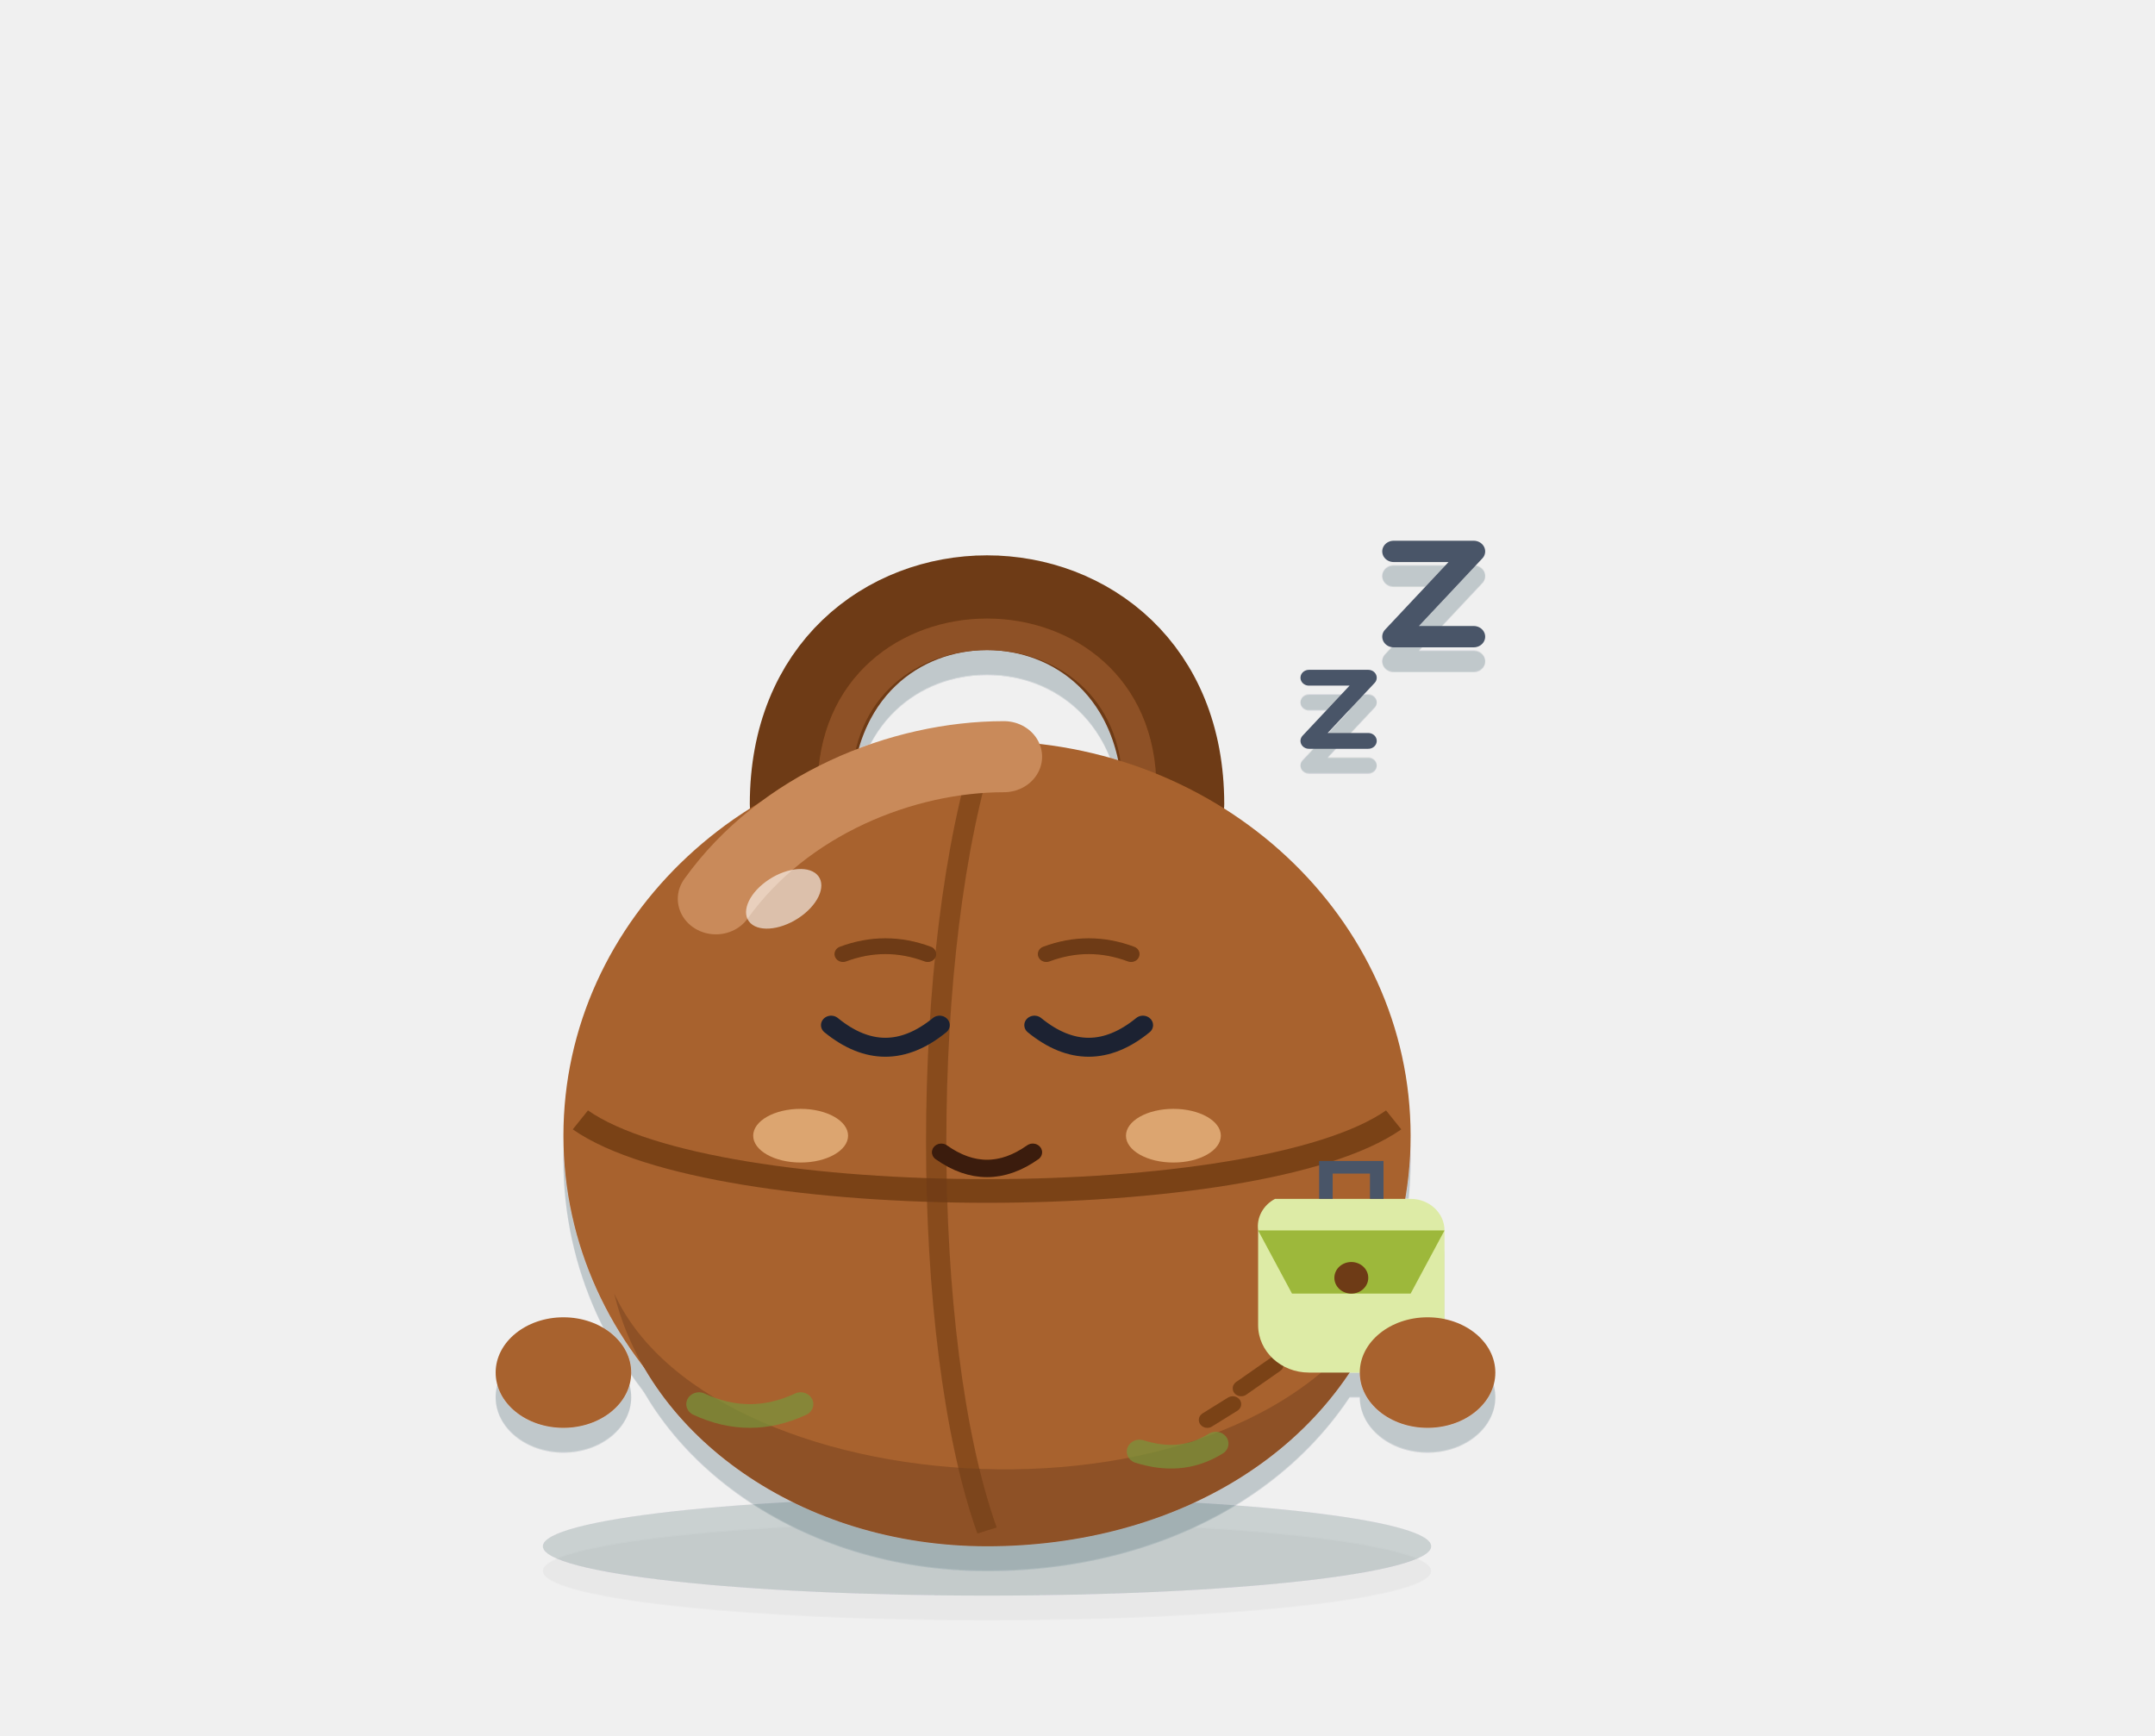
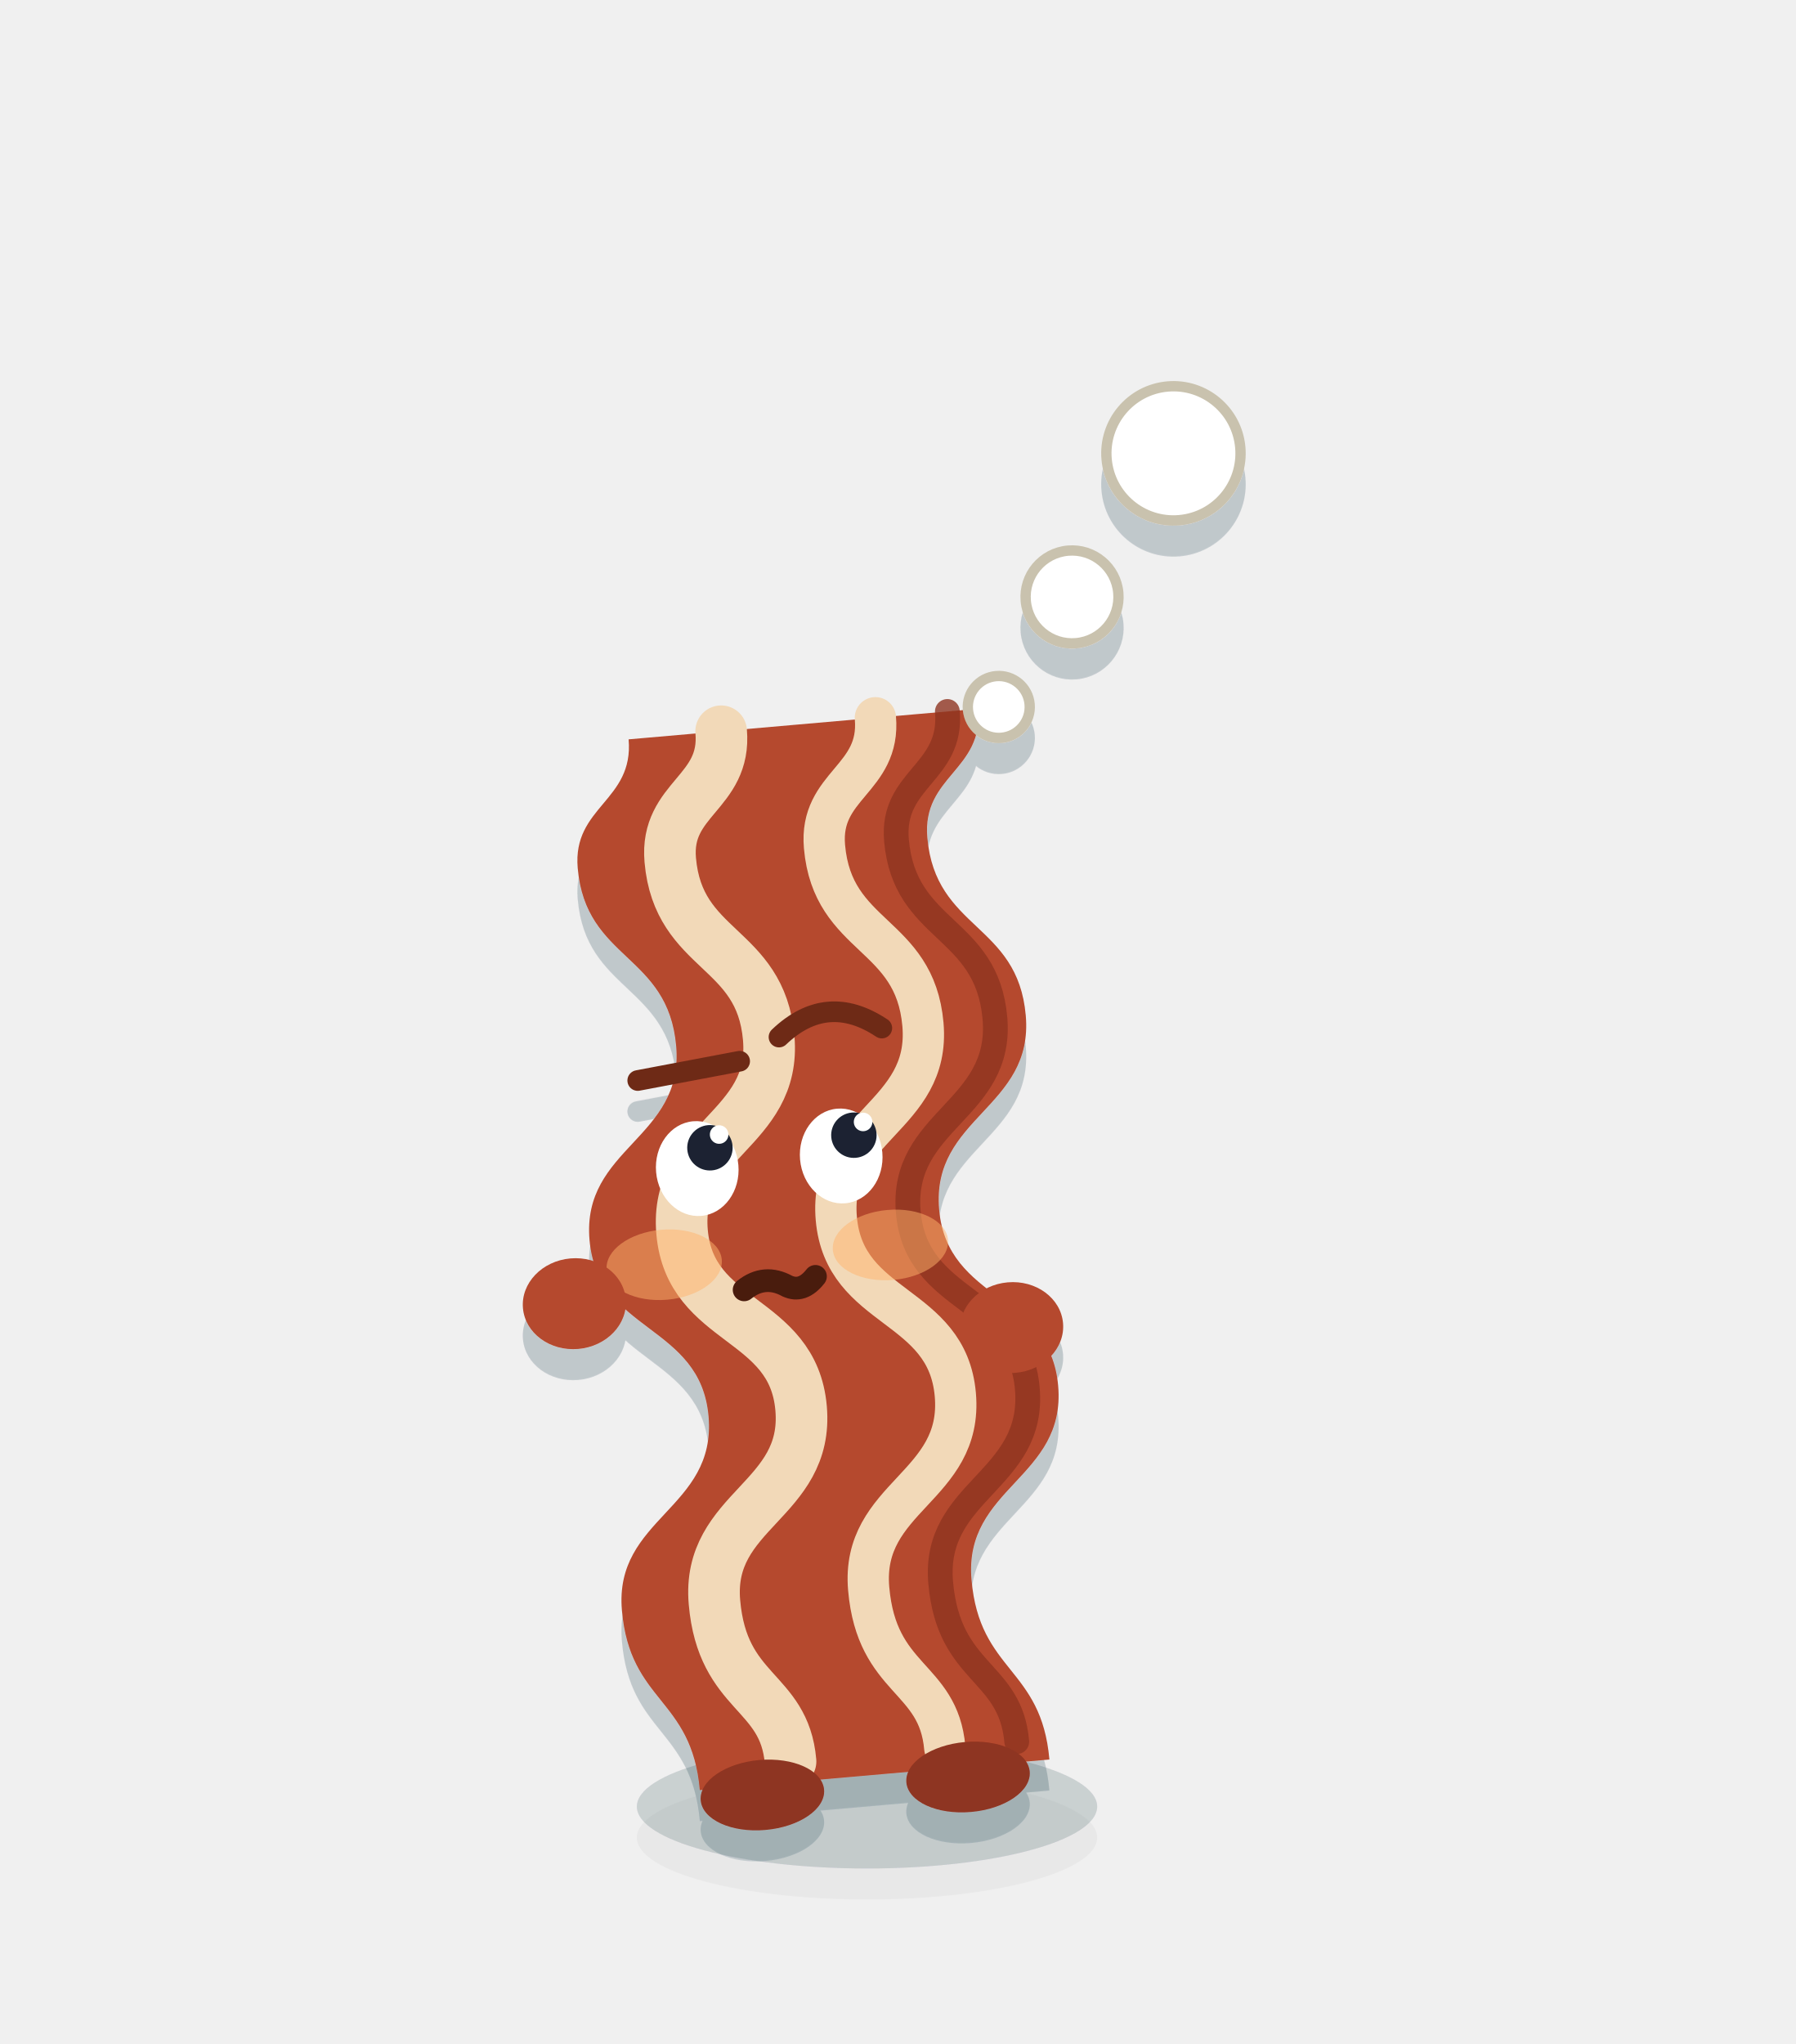
- <svg xmlns="http://www.w3.org/2000/svg" viewBox="-62 -72 262 211" role="img" aria-labelledby="km-title">
+ <svg xmlns="http://www.w3.org/2000/svg" viewBox="-62 -66 174 198" role="img" aria-labelledby="km-title">
  <style>
  .km-night-only, .km-evening-only { display: none; }
  svg[data-km-evening="1"] .km-evening-only { display: inline; }
  svg[data-km-night="1"] .km-night-only { display: inline; }
  svg[data-km-night="1"] .km-day-only { display: none; }
  .km-screen { mix-blend-mode: screen; }
  .km-grain { mix-blend-mode: multiply; }
  .km-bob { animation: km-bob 3.6s ease-in-out infinite alternate; }
  .km-drift { animation: km-drift 40s ease-in-out infinite alternate; }
  .km-turn { animation: km-turn 90s linear infinite; }
  .km-twinkle { animation: km-twinkle 2.8s ease-in-out infinite; transform-box: fill-box; transform-origin: center; }
  .km-fall { animation: km-fall 1.4s linear infinite; }
  .km-light { animation: km-light 7s linear infinite; }
  .km-steam { animation: km-steam 3s ease-in-out infinite; }
  .km-flag { animation: km-flag 2.4s ease-in-out infinite alternate; transform-box: fill-box; transform-origin: left center; }
  .km-wag { animation: km-wag 0.6s ease-in-out infinite alternate; transform-box: fill-box; transform-origin: left bottom; }
  .km-gallop { animation: km-gallop 0.45s ease-in-out infinite alternate; }
  .km-sway { animation: km-sway 6s ease-in-out infinite alternate; transform-box: fill-box; transform-origin: bottom; }
  .km-buzz { animation: km-buzz 1.6s ease-in-out infinite alternate; }
  .km-fish { animation: km-fish 7s ease-in-out infinite; }
  .km-ff { animation: km-ff 10s ease-in-out infinite; }
  .km-blink { animation: km-blink 2.6s ease-in-out infinite; }
  .km-zz { animation: km-zz 3.2s ease-in-out infinite; }
  .km-breathe { animation: km-breathe 3.4s ease-in-out infinite; transform-box: fill-box; transform-origin: center bottom; }
  .km-ear-l, .km-ear-r { transform-box: fill-box; transform-origin: bottom center; animation: km-ear 4s ease-in-out infinite; }
  .km-ear-r { animation-delay: -0.4s; }
  .km-treat, .km-card-wave { animation: km-lift 2.6s ease-in-out infinite alternate; }
  .km-face-thinking, .km-face-oh, .km-talk { display: none; }
  [data-km-mood="thinking"] .km-face-happy, [data-km-mood="oh"] .km-face-happy { display: none; }
  [data-km-mood="thinking"] .km-face-thinking, [data-km-mood="oh"] .km-face-oh, [data-km-talk="1"] .km-talk { display: inline; }
  .km-dots circle { animation: km-dots 1.2s ease-in-out infinite; }
  .km-dots circle:nth-child(2) { animation-delay: -0.8s; }
  .km-dots circle:nth-child(3) { animation-delay: -0.4s; }
  .km-ashore .dt-splash { display: none; }
  svg[data-km-night="1"] [data-km-awake="1"] .km-day-only { display: inline; }
  svg[data-km-night="1"] [data-km-awake="1"] .km-night-only { display: none; }
  [data-km-part="telescope"] { cursor: pointer; }
  svg:not([data-km-night="1"]) :is(.km-twinkle, .km-ff, .km-blink, .km-zz, .km-breathe) { animation: none; }
  @keyframes km-dots { 0%, 100% { opacity: 0.3; } 50% { opacity: 1; } }
  @keyframes km-bob { from { transform: translateY(0); } to { transform: translateY(-4px); } }
  @keyframes km-gallop { from { transform: translateY(0) rotate(0deg); } to { transform: translateY(-5px) rotate(-2deg); } }
  @keyframes km-drift { from { transform: translateX(0); } to { transform: translateX(36px); } }
  @keyframes km-turn { to { transform: rotate(360deg); } }
  @keyframes km-twinkle { 0%, 100% { opacity: 1; transform: scale(1); } 50% { opacity: 0.55; transform: scale(0.8); } }
  @keyframes km-fall { to { stroke-dashoffset: -40; } }
  @keyframes km-light { to { stroke-dashoffset: -280; } }
  @keyframes km-steam { 0% { opacity: 0; transform: translateY(6px); } 40% { opacity: 0.9; } 100% { opacity: 0; transform: translateY(-10px); } }
  @keyframes km-flag { from { transform: skewY(0deg); } to { transform: skewY(6deg); } }
  @keyframes km-wag { from { transform: rotate(-10deg); } to { transform: rotate(14deg); } }
  @keyframes km-sway { from { transform: rotate(-1.5deg); } to { transform: rotate(1.5deg); } }
  @keyframes km-buzz { from { transform: translate(0, 0); } to { transform: translate(3px, -2px); } }
  @keyframes km-fish { 0%, 70%, 100% { transform: translateY(30px); opacity: 0; } 78% { opacity: 1; } 85% { transform: translateY(-8px); opacity: 1; } 92% { transform: translateY(20px); opacity: 0; } }
  @keyframes km-ff { 0%, 100% { transform: translate(0, 0); } 25% { transform: translate(14px, -10px); } 50% { transform: translate(26px, 4px); } 75% { transform: translate(8px, 14px); } }
  @keyframes km-blink { 0%, 100% { opacity: 1; } 45% { opacity: 0.25; } 60% { opacity: 1; } }
  @keyframes km-zz { 0% { opacity: 0; transform: translate(0, 6px); } 30% { opacity: 1; } 100% { opacity: 0; transform: translate(6px, -14px); } }
  @keyframes km-breathe { 0%, 100% { transform: scale(1, 1); } 50% { transform: scale(1.02, 1.05); } }
  @keyframes km-ear { 0%, 80%, 100% { transform: rotate(0deg); } 88% { transform: rotate(-6deg); } 94% { transform: rotate(3deg); } }
  @keyframes km-lift { from { transform: translateY(0); } to { transform: translateY(-3px); } }
  @media (prefers-reduced-motion: reduce) { svg * { animation: none !important; } }
</style>
  <defs>
    <filter id="layer" x="-10%" y="-10%" width="120%" height="130%">
      <feDropShadow dx="0" dy="5" stdDeviation="0" flood-color="#1A2433" flood-opacity="0.18" />
    </filter>
    <filter id="layer-sm" x="-10%" y="-10%" width="120%" height="130%">
      <feDropShadow dx="0" dy="3" stdDeviation="0" flood-color="#1A2433" flood-opacity="0.2" />
    </filter>
    <filter id="grain" x="0" y="0" width="100%" height="100%">
      <feTurbulence type="fractalNoise" baseFrequency="0.85" numOctaves="2" seed="7" result="n" />
      <feColorMatrix in="n" type="matrix" values="0 0 0 0 0.1  0 0 0 0 0.14  0 0 0 0 0.2  0 0 0 0.55 -0.12" />
    </filter>
    <filter id="km-light" x="0" y="0" width="100%" height="100%" color-interpolation-filters="sRGB">
      <feColorMatrix id="km-light-m" type="matrix" values="1 0 0 0 0  0 1 0 0 0  0 0 1 0 0  0 0 0 1 0" />
    </filter>
    <linearGradient id="km-sky-g" gradientUnits="userSpaceOnUse" x1="0" y1="0" x2="0" y2="900">
      <stop id="km-sky-0" offset="0" stop-color="#7FB8D8" />
      <stop id="km-sky-1" offset="0.6" stop-color="#B4D8E6" />
      <stop id="km-sky-2" offset="1" stop-color="#EAF3EC" />
    </linearGradient>
    <radialGradient id="km-glow-g">
      <stop offset="0" stop-color="#FFB46E" stop-opacity="0.9" />
      <stop offset="0.4" stop-color="#FFC98F" stop-opacity="0.4" />
      <stop offset="1" stop-color="#FFC98F" stop-opacity="0" />
    </radialGradient>
    <linearGradient id="km-fade-orchard-1" gradientUnits="userSpaceOnUse" x1="560" y1="0" x2="690" y2="0">
      <stop offset="0" stop-color="#525C12" stop-opacity="1" />
      <stop offset="1" stop-color="#525C12" stop-opacity="0" />
    </linearGradient>
    <linearGradient id="km-fade-orchard-2" gradientUnits="userSpaceOnUse" x1="560" y1="0" x2="690" y2="0">
      <stop offset="0" stop-color="#7D8A26" stop-opacity="1" />
      <stop offset="1" stop-color="#7D8A26" stop-opacity="0" />
    </linearGradient>
    <linearGradient id="km-fade-field-1" gradientUnits="userSpaceOnUse" x1="930" y1="0" x2="1060" y2="0">
      <stop offset="0" stop-color="#78963A" stop-opacity="0" />
      <stop offset="1" stop-color="#78963A" stop-opacity="1" />
    </linearGradient>
    <linearGradient id="km-fade-field-2" gradientUnits="userSpaceOnUse" x1="930" y1="0" x2="1060" y2="0">
      <stop offset="0" stop-color="#9CB54A" stop-opacity="0" />
      <stop offset="1" stop-color="#9CB54A" stop-opacity="1" />
    </linearGradient>
    <linearGradient id="km-ground-1" gradientUnits="userSpaceOnUse" x1="420" y1="0" x2="1220" y2="0">
      <stop offset="0" stop-color="#525C12" />
      <stop offset="0.34" stop-color="#525C12" />
      <stop offset="0.5" stop-color="#6A7E2A" />
      <stop offset="0.66" stop-color="#78963A" />
      <stop offset="1" stop-color="#78963A" />
    </linearGradient>
    <linearGradient id="km-ground-2" gradientUnits="userSpaceOnUse" x1="420" y1="0" x2="1220" y2="0">
      <stop offset="0" stop-color="#7D8A26" />
      <stop offset="0.34" stop-color="#7D8A26" />
      <stop offset="0.5" stop-color="#93A83E" />
      <stop offset="0.66" stop-color="#9CB54A" />
      <stop offset="1" stop-color="#9CB54A" />
    </linearGradient>
    <radialGradient id="km-pool-g">
      <stop offset="0" stop-color="#FFC37A" stop-opacity="0.55" />
      <stop offset="1" stop-color="#FFC37A" stop-opacity="0" />
    </radialGradient>
    <clipPath id="km-moon-clip">
      <use href="#km-moon-lit" />
    </clipPath>
    <symbol id="star" viewBox="-10 -10 20 20">
      <path d="M0 -10 C1.2 -2.5 2.5 -1.2 10 0 C2.5 1.2 1.2 2.5 0 10 C-1.2 2.5 -2.5 1.2 -10 0 C-2.5 -1.2 -1.2 -2.5 0 -10 Z" fill="#FFFFFF" />
    </symbol>
  </defs>
  <g filter="url(#layer-sm)">
-     <ellipse cx="58" cy="116" rx="54" ry="6" fill="#1A2433" opacity="0.16" />
-     <g transform="translate(58 116) scale(1.03 0.96) translate(-58 -116)">
-       <path d="M36 22 C36 -12 80 -12 80 22" stroke="#6E3A12" stroke-width="12" stroke-linecap="round" fill="none" />
-       <path d="M40 20 C40 -6 76 -6 76 20" stroke="#8E5126" stroke-width="4" stroke-linecap="round" fill="none" />
-       <circle cx="58" cy="64" r="50" fill="#A8622E" />
-       <path d="M14 84 C26 112 92 116 106 82 C100 104 80 116 58 116 C36 116 18 102 14 84 Z" fill="#8E5126" />
-       <path d="M10 62 C26 74 90 74 106 62" stroke="#6E3A12" stroke-width="3" fill="none" opacity="0.8" />
-       <path d="M58 14 C50 40 50 90 58 114" stroke="#6E3A12" stroke-width="2.4" fill="none" opacity="0.55" />
-       <path d="M26 34 C34 22 48 16 60 16" stroke="#C98A5A" stroke-width="9" stroke-linecap="round" fill="none" />
-       <ellipse cx="34" cy="34" rx="5" ry="3" fill="#FFFFFF" opacity="0.6" transform="rotate(-35 34 34)" />
-       <path d="M88 96 l4 -3 M93 92 l4 -3 M84 100 l3 -2" stroke="#6E3A12" stroke-width="2" stroke-linecap="round" opacity="0.8" />
-       <path d="M24 98 c4 2 8 2 12 0 M76 104 c3 1 6 1 9 -1" stroke="#78963A" stroke-width="3" stroke-linecap="round" opacity="0.7" />
-       <path d="M39.6 50 q6.4 5.6 12.8 0 M63.6 50 q6.4 5.6 12.8 0" stroke="#1A2433" stroke-width="2.4" stroke-linecap="round" stroke-linejoin="round" fill="none" />
-       <path d="M41 41 q5 -2 10 0 M65 41 q5 -2 10 0" stroke="#6E3A12" stroke-width="2" stroke-linecap="round" stroke-linejoin="round" fill="none" />
-       <path d="M52.6 66.1 q5.4 4.1 10.8 0" stroke="#3A1A08" stroke-width="2.2" stroke-linecap="round" stroke-linejoin="round" fill="none" />
-       <ellipse cx="36" cy="64" rx="5.6" ry="3.4" fill="#E5B07A" opacity="0.85" />
-       <ellipse cx="80" cy="64" rx="5.6" ry="3.4" fill="#E5B07A" opacity="0.85" />
-       <path d="M92 72 h16 a4 4 0 0 1 4 4 v12 a6 6 0 0 1 -6 6 h-10 a6 6 0 0 1 -6 -6 v-12 a4 4 0 0 1 2 -4 Z" fill="#DDEBA6" />
-       <path d="M90 76 h22 l-4 8 h-14 Z" fill="#9DB83A" />
-       <circle cx="101" cy="82" r="2" fill="#6E3A12" />
-       <path d="M98 72 v-4 h6 v4" stroke="#4A5568" stroke-width="1.6" fill="none" />
-       <ellipse cx="110" cy="94" rx="8" ry="7" fill="#A8622E" />
-       <ellipse cx="8" cy="94" rx="8" ry="7" fill="#A8622E" />
-       <g class="km-zz">
-         <path d="M96 6 h7 l-7 8 h7" stroke="#4A5568" stroke-width="2" stroke-linecap="round" stroke-linejoin="round" fill="none" />
-         <path d="M106 -10 h9.45 l-9.45 10.8 h9.45" stroke="#4A5568" stroke-width="2.7" stroke-linecap="round" stroke-linejoin="round" fill="none" />
+     <ellipse cx="22" cy="109" rx="22.3" ry="6" fill="#1A2433" opacity="0.16" />
+     <g transform="rotate(-5 22 109)">
+       <path d="M6 106 C6 97 0 97 0 88 C0 79 10 79 10 70 C10 61 0 61 0 52 C0 43 10 43 10 34 C10 25 2 25 2 16 C2 10 8 10 8 4 L42 4 C42 10 36 10 36 16 C36 25 44 25 44 34 C44 43 34 43 34 52 C34 61 44 61 44 70 C44 79 34 79 34 88 C34 97 40 97 40 106 Z" fill="#B5482E" />
+       <path d="M15 104 C15 97 9 97 9 88 C9 79 19 79 19 70 C19 61 9 61 9 52 C9 43 19 43 19 34 C19 25 11 25 11 16 C11 10 17 10 17 4" stroke="#F2D9B8" stroke-width="5" fill="none" stroke-linecap="round" />
+       <path d="M30 104 C30 97 24 97 24 88 C24 79 34 79 34 70 C34 61 24 61 24 52 C24 43 34 43 34 34 C34 25 26 25 26 16 C26 10 32 10 32 4" stroke="#F2D9B8" stroke-width="4" fill="none" stroke-linecap="round" />
+       <path d="M37 104 C37 97 31 97 31 88 C31 79 41 79 41 70 C41 61 31 61 31 52 C31 43 41 43 41 34 C41 25 33 25 33 16 C33 10 39 10 39 4" stroke="#8E3420" stroke-width="2.4" fill="none" stroke-linecap="round" opacity="0.8" />
+       <ellipse cx="11" cy="46" rx="4" ry="4.6" fill="#FFFFFF" />
+       <circle cx="12.4" cy="44.1" r="2.2" fill="#1A2433" />
+       <circle cx="13.4" cy="42.9" r="0.9" fill="#FFFFFF" />
+       <ellipse cx="25" cy="46" rx="4" ry="4.6" fill="#FFFFFF" />
+       <circle cx="26.4" cy="44.1" r="2.2" fill="#1A2433" />
+       <circle cx="27.4" cy="42.9" r="0.9" fill="#FFFFFF" />
+       <path d="M6 37 l10 -1 M20 34 q5 -4 10 0" stroke="#6E2A18" stroke-width="2" stroke-linecap="round" stroke-linejoin="round" fill="none" />
+       <path d="M14.5 58.1 q2.1 -1.4 4.2 0 q1.4 0.8 2.8 -0.7" stroke="#4A1A10" stroke-width="2.2" stroke-linecap="round" stroke-linejoin="round" fill="none" />
+       <ellipse cx="7" cy="55" rx="5.6" ry="3.4" fill="#FFB36B" opacity="0.5" />
+       <ellipse cx="29" cy="55" rx="5.6" ry="3.4" fill="#FFB36B" opacity="0.5" />
+       <ellipse cx="-2" cy="58" rx="5" ry="4.4" fill="#B5482E" class="km-treat" />
+       <ellipse cx="40" cy="64" rx="5" ry="4.4" fill="#B5482E" />
+       <ellipse cx="12" cy="107" rx="6" ry="3.4" fill="#8E3420" />
+       <ellipse cx="32" cy="107" rx="6" ry="3.4" fill="#8E3420" />
+       <g fill="#FFFFFF" stroke="#C9C2AE" stroke-width="1">
+         <circle cx="44" cy="4" r="3" />
+         <circle cx="52" cy="-6" r="4.5" />
+         <circle cx="63" cy="-19" r="6.5" />
      </g>
    </g>
  </g>
</svg>
